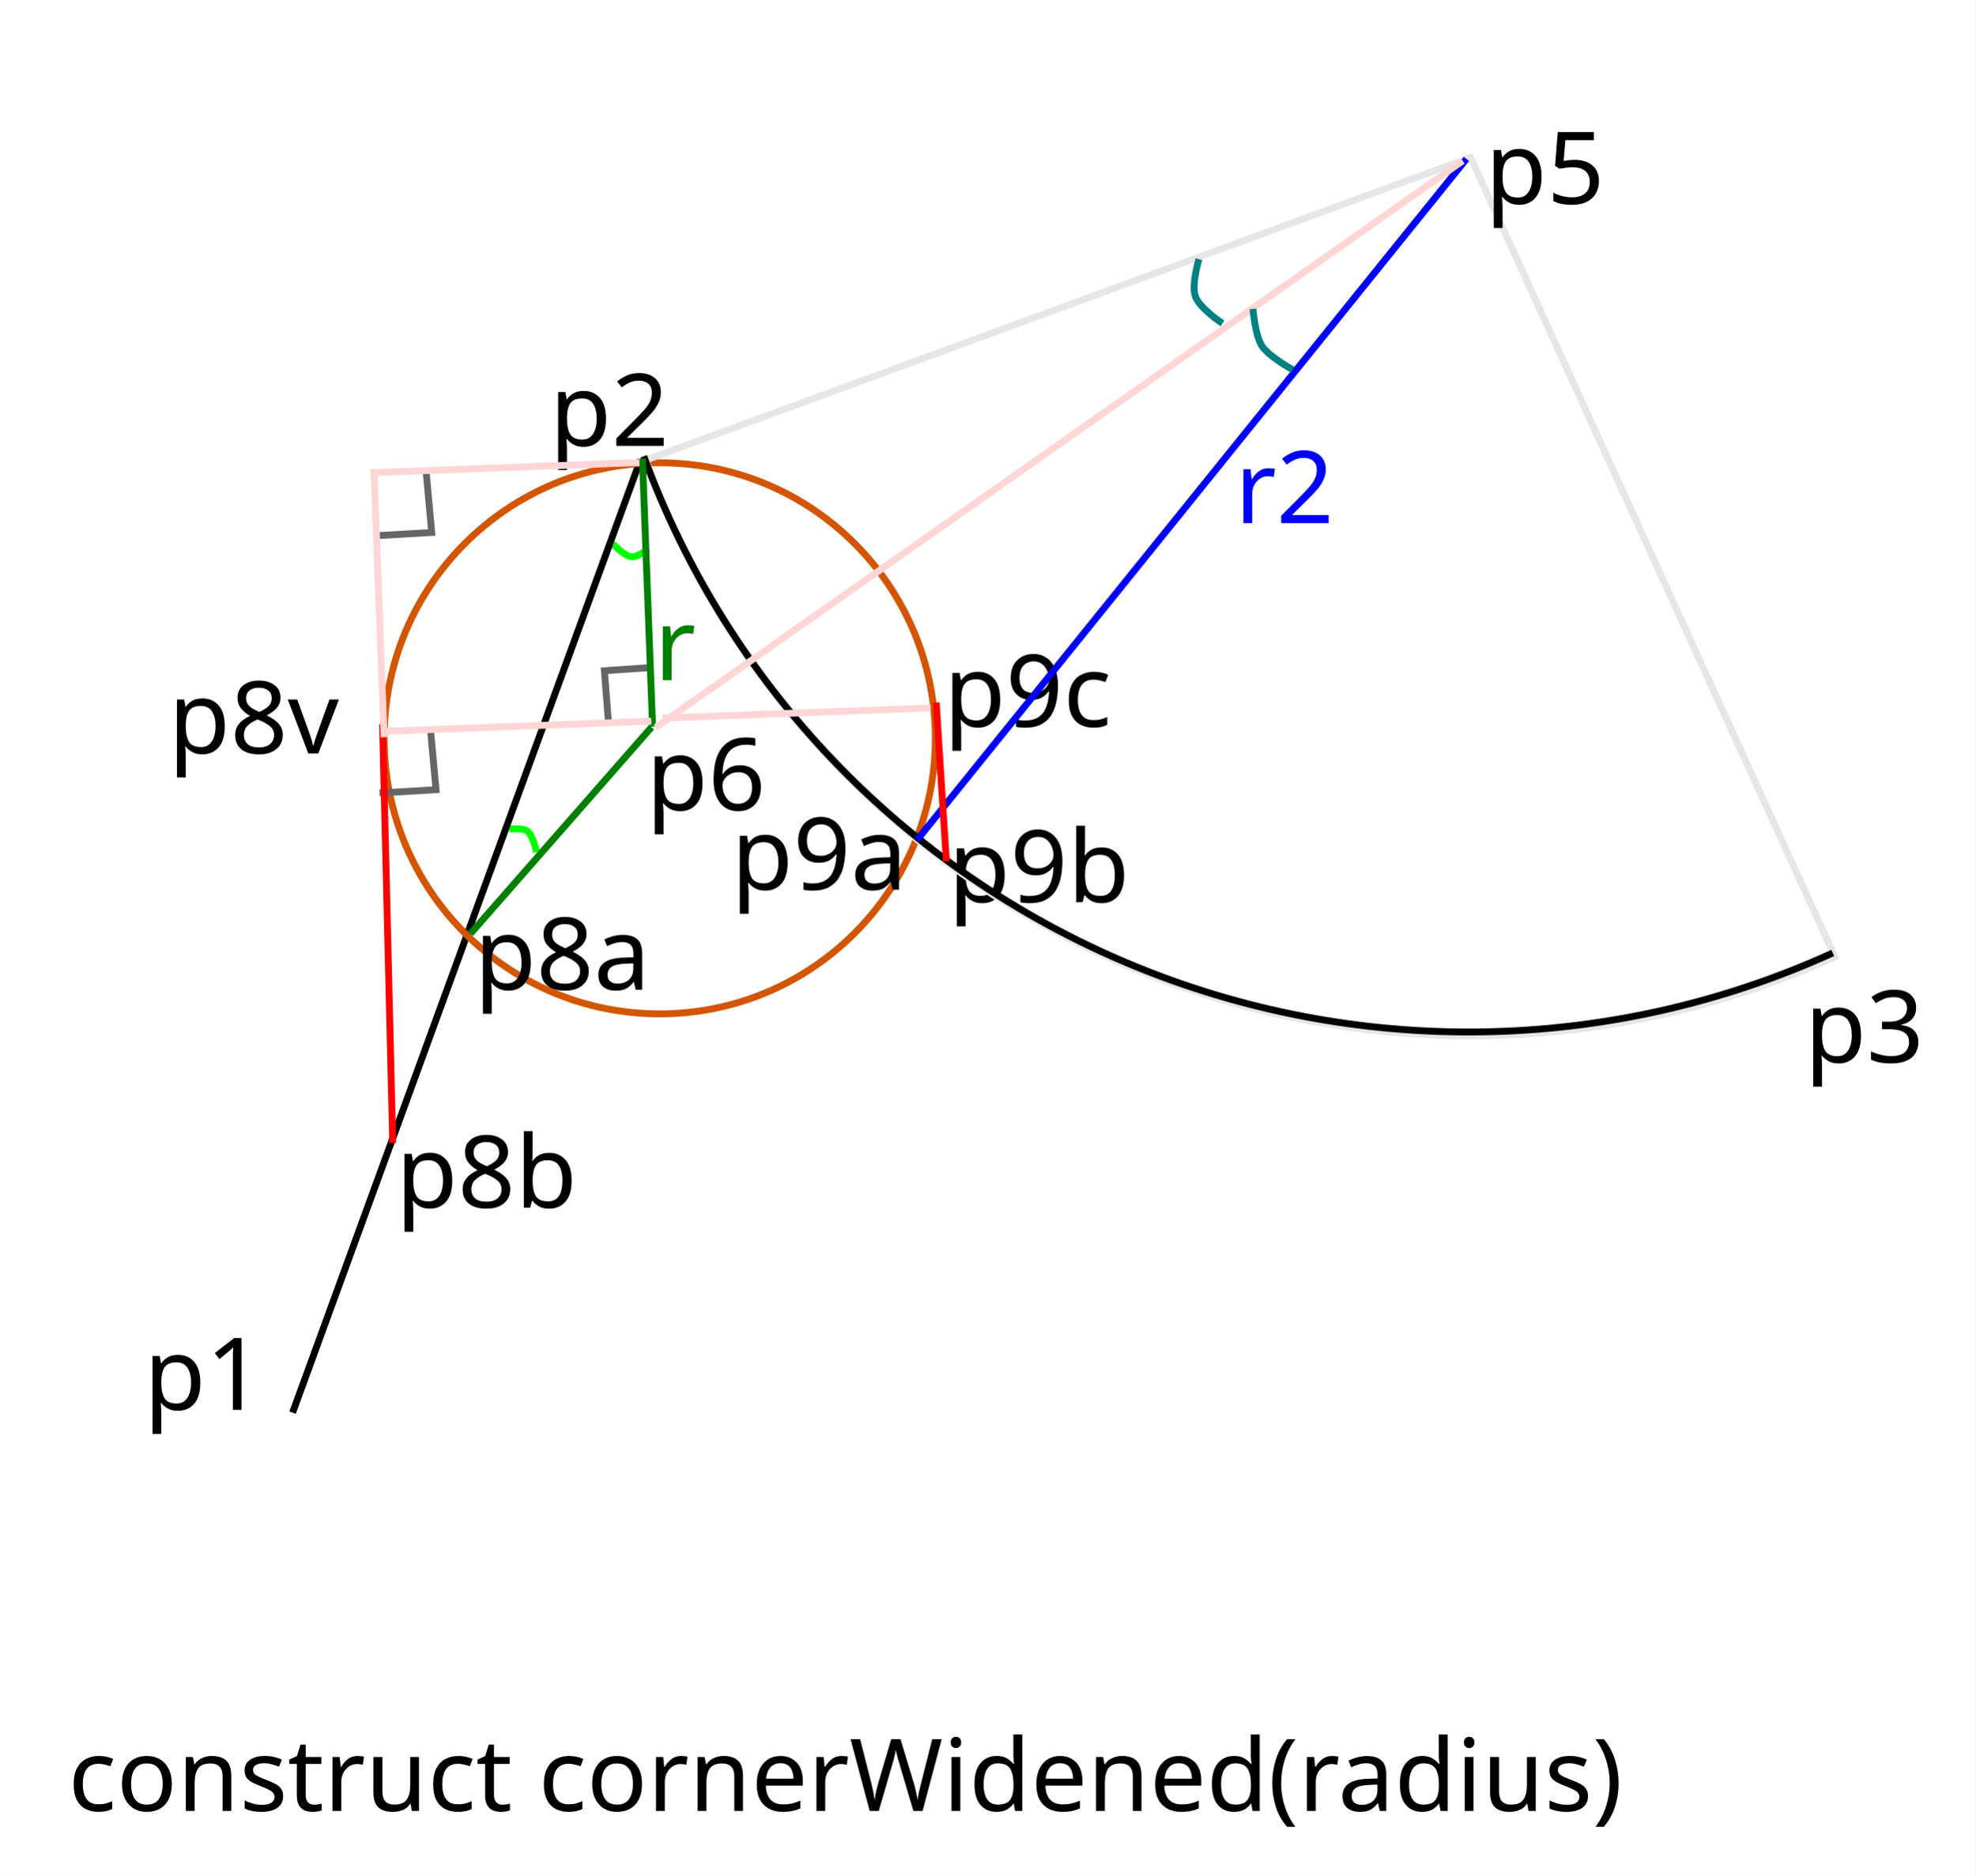
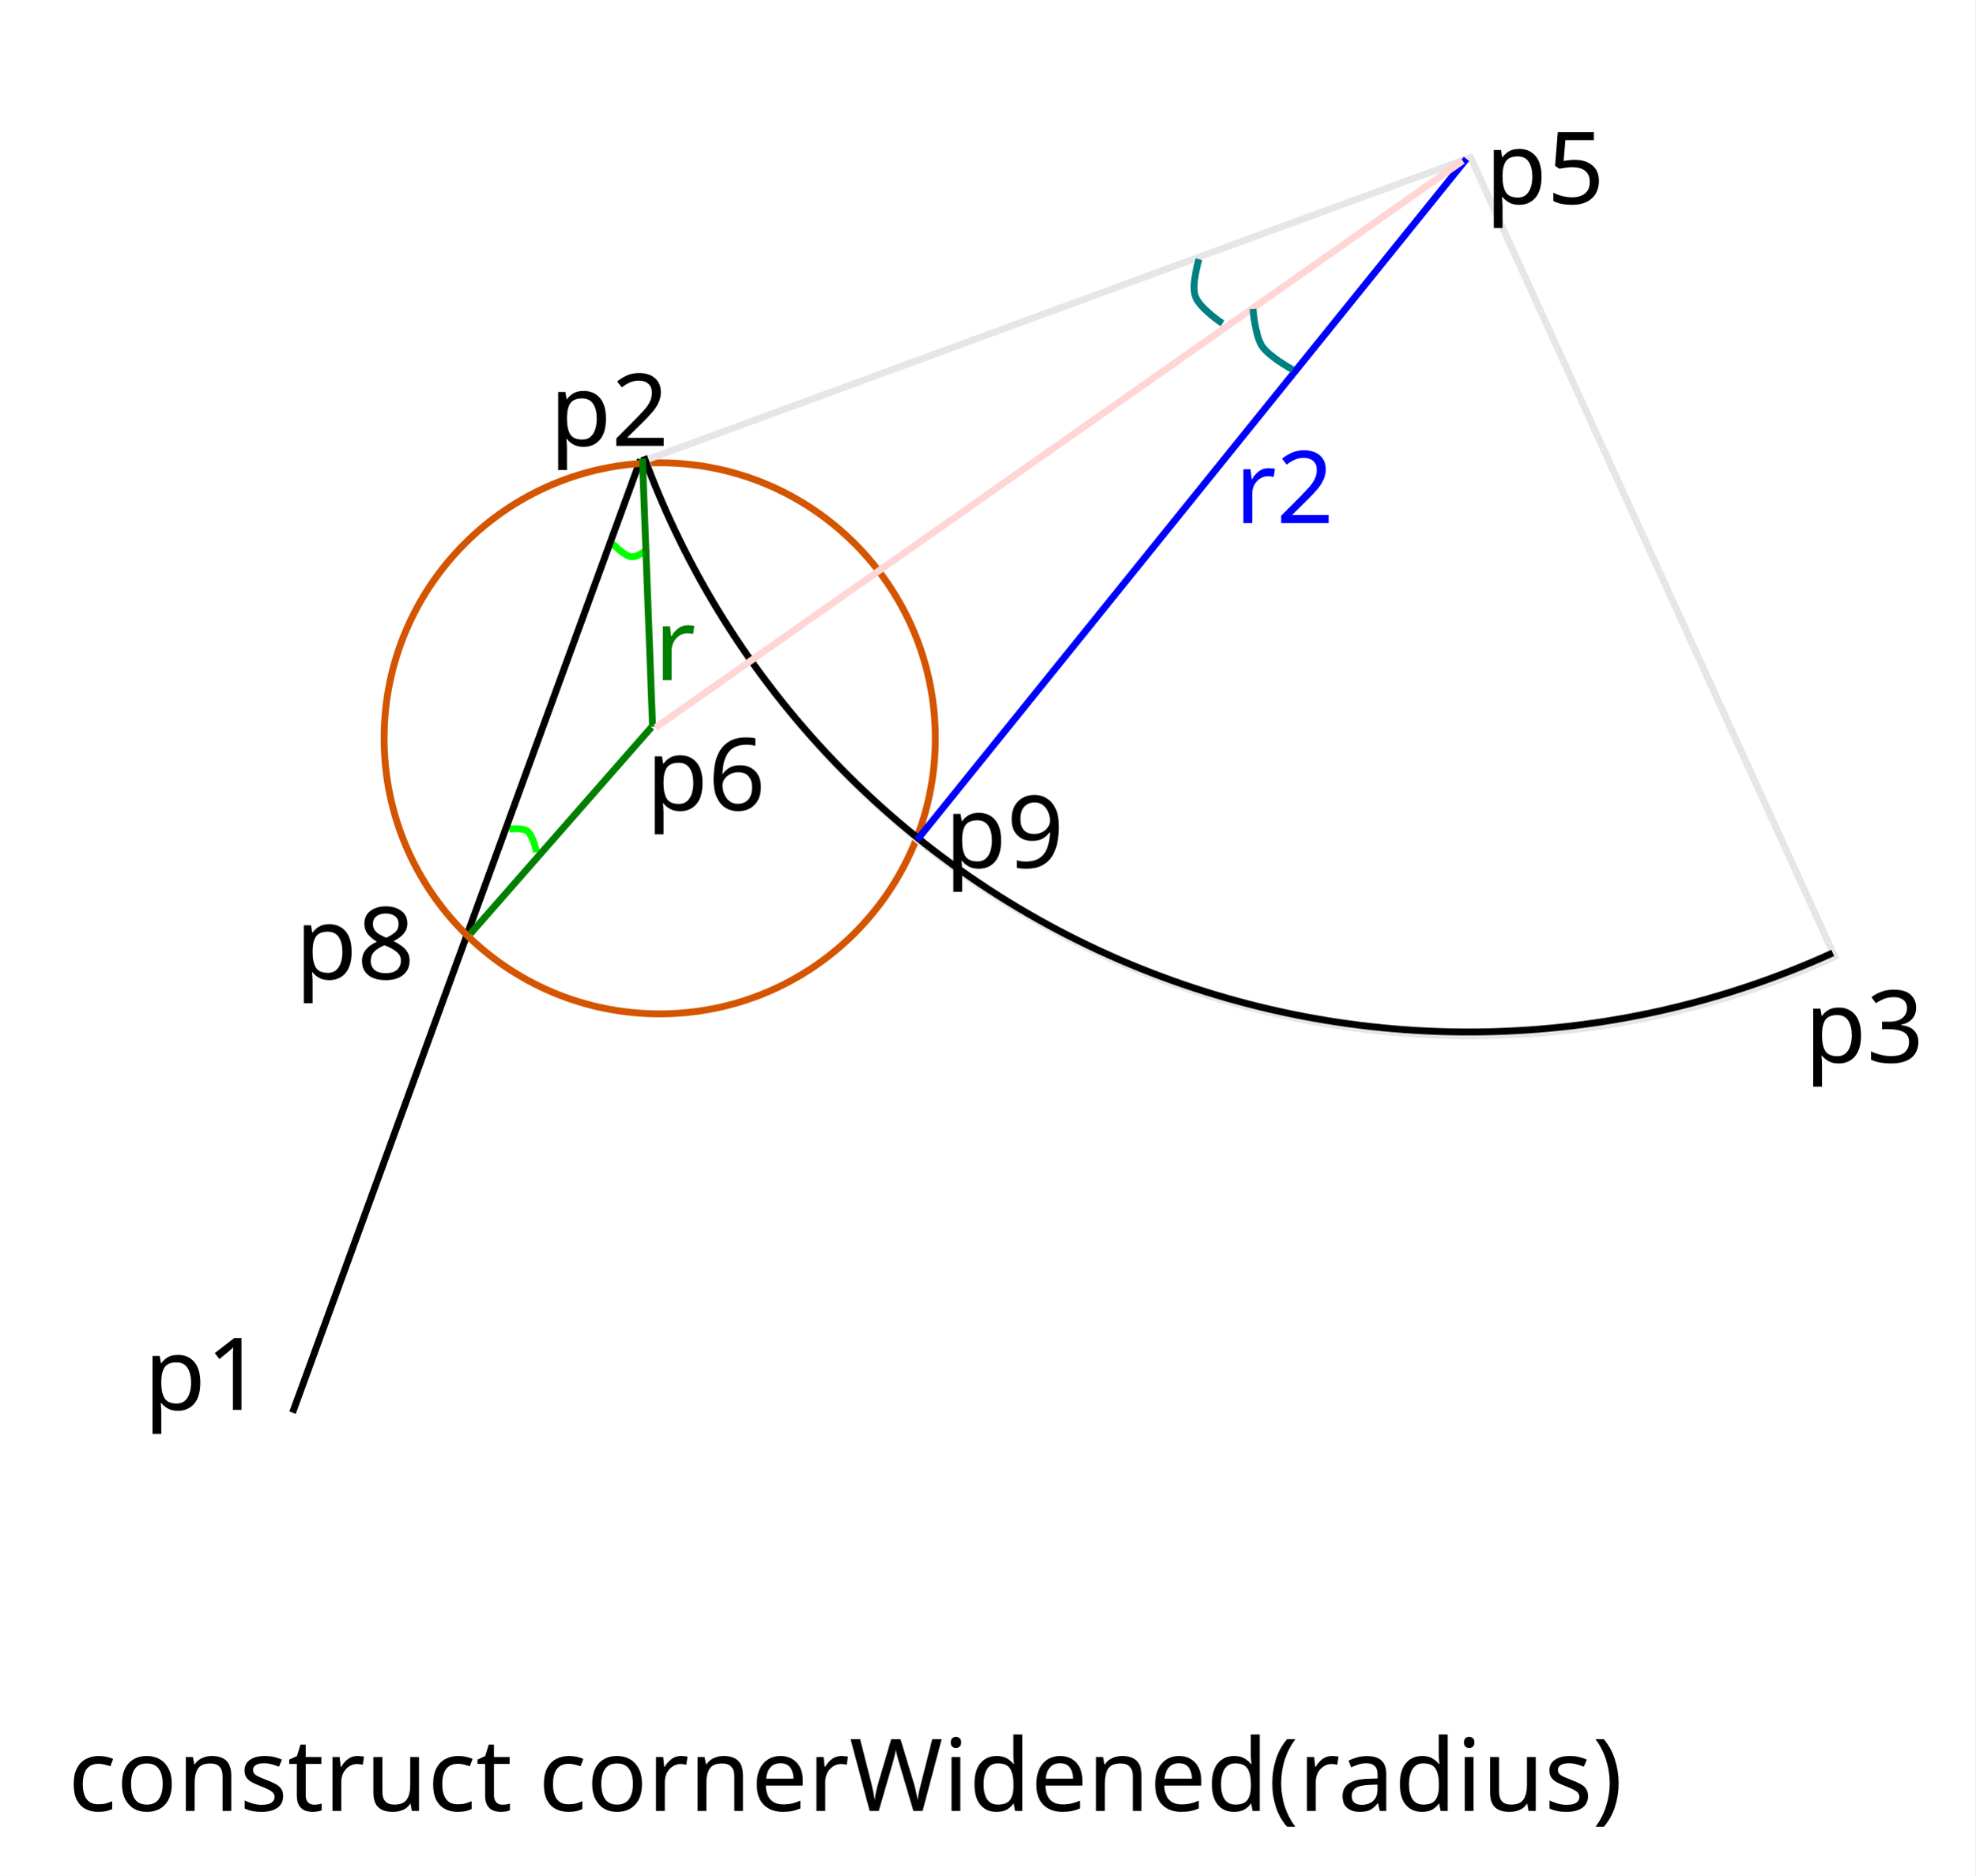
<svg xmlns="http://www.w3.org/2000/svg" width="288.04" height="273.622" viewBox="0 0 76.211 72.396" version="1.1" id="svg5">
  <defs id="defs2">
    <rect x="86.405" y="8251.748" width="70.081" height="57.682" id="rect2113-3-6-36" />
    <rect x="204.843" y="8338.396" width="83.853" height="42.639" id="rect2119-6-2-7" />
    <rect x="343.183" y="8353.117" width="64.675" height="45.493" id="rect2125-7-9-5" />
    <rect x="79.05" y="8300.684" width="282.307" height="47.641" id="rect1972-3-27-3" />
    <rect x="251.717" y="8436.273" width="62.168" height="32.45" id="rect9067-0-5" />
    <rect x="420.706" y="8448.941" width="77.717" height="48.312" id="rect9073-9-6" />
    <rect x="307.065" y="8197.744" width="48.525" height="24.999" id="rect2247-3-7-2" />
    <rect x="423.248" y="10177.365" width="36.096" height="24.909" id="rect3942-6-09" />
    <rect x="209.602" y="10739.295" width="58.999" height="31.362" id="rect3629-6" />
    <rect x="64.337" y="10503.036" width="33.572" height="27.716" id="rect3655-0" />
-     <rect x="209.602" y="10739.295" width="58.999" height="31.362" id="rect3629-6-2" />
-     <rect x="209.602" y="10739.295" width="58.999" height="31.362" id="rect3629-6-6" />
-     <rect x="64.337" y="10503.036" width="33.572" height="27.716" id="rect3655-0-7" />
-     <rect x="64.337" y="10503.036" width="33.572" height="27.716" id="rect3655-0-3" />
  </defs>
  <g id="layer1" transform="translate(-43.40973,-3806.534)">
    <rect style="fill:#ffffff;stroke:#ffffff;stroke-width:0.265" id="rect2407-5-3-6" width="75.946" height="72.131" x="43.542" y="3806.666" />
-     <text xml:space="preserve" transform="matrix(0.2645833,0,0,0.2645833,62.97604,1058.993)" id="text3653-0-5" style="font-size:14.667px;line-height:1.25;font-family:sans-serif;white-space:pre;shape-inside:url(#rect3655-0-7);display:inline">
-       <tspan x="64.336" y="10516.012" id="tspan12304">p9b</tspan>
-     </text>
-     <text xml:space="preserve" transform="matrix(0.2645833,0,0,0.2645833,62.80409,1052.22)" id="text3653-0-56" style="font-size:14.667px;line-height:1.25;font-family:sans-serif;white-space:pre;shape-inside:url(#rect3655-0-3);display:inline">
-       <tspan x="64.336" y="10516.012" id="tspan12306">p9c</tspan>
-     </text>
-     <path style="fill:none;stroke:#666666;stroke-width:0.265px;stroke-linecap:butt;stroke-linejoin:miter;stroke-opacity:1" d="m 57.886,3827.21 2.18,-0.127 -0.215,-2.345" id="path2251-0-8-3-4" />
    <path style="fill:none;stroke:#00ff00;stroke-width:0.265px;stroke-linecap:butt;stroke-linejoin:miter;stroke-opacity:1" d="m 63.056,3838.535 c 0,0 0.503,-0.067 0.69,0.069 0.243,0.176 0.364,0.823 0.364,0.823" id="path3718" />
    <path style="fill:none;stroke:#00ff00;stroke-width:0.265px;stroke-linecap:butt;stroke-linejoin:miter;stroke-opacity:1" d="m 68.41,3827.72 c 0,0 -0.394,0.32 -0.625,0.301 -0.299,-0.023 -0.74,-0.512 -0.74,-0.512" id="path3718-3" />
-     <path style="fill:none;stroke:#666666;stroke-width:0.265px;stroke-linecap:butt;stroke-linejoin:miter;stroke-opacity:1" d="m 68.388,3832.306 -1.659,0.112 0.164,2.073" id="path2251-0-8-3-0" />
    <path style="fill:none;stroke:#000000;stroke-width:0.265px;stroke-linecap:butt;stroke-linejoin:miter;stroke-opacity:1" d="m 54.697,3861.053 13.425,-36.784" id="path2057-6-5-8" />
    <text xml:space="preserve" transform="matrix(0.2645833,0,0,0.2645833,26.10219,1674.236)" id="text2111-2-4-7" style="font-size:14.667px;line-height:1.25;font-family:sans-serif;white-space:pre;shape-inside:url(#rect2113-3-6-36);display:inline">
-       <tspan x="86.404" y="8264.725" id="tspan12308">p1</tspan>
+       <tspan x="86.404" y="8264.725" id="tspan14435">p1</tspan>
    </text>
    <text xml:space="preserve" transform="matrix(0.2645833,0,0,0.2645833,10.41693,1614.108)" id="text2117-9-7-9" style="font-size:14.667px;line-height:1.25;font-family:sans-serif;white-space:pre;shape-inside:url(#rect2119-6-2-7);display:inline">
-       <tspan x="204.844" y="8351.371" id="tspan12310">p2</tspan>
+       <tspan x="204.844" y="8351.371" id="tspan14437">p2</tspan>
    </text>
    <text xml:space="preserve" transform="matrix(0.2645833,0,0,0.2645833,22.23988,1634.011)" id="text2123-1-4-2" style="font-size:14.667px;line-height:1.25;font-family:sans-serif;white-space:pre;shape-inside:url(#rect2125-7-9-5);display:inline">
-       <tspan x="343.182" y="8366.094" id="tspan12312">p3</tspan>
+       <tspan x="343.182" y="8366.094" id="tspan14439">p3</tspan>
    </text>
    <circle style="fill:none;stroke:#d45500;stroke-width:0.265" id="path2235-2-4-0" cx="68.864" cy="3835.028" r="10.634" />
-     <path style="fill:none;stroke:#666666;stroke-width:0.265px;stroke-linecap:butt;stroke-linejoin:miter;stroke-opacity:1" d="m 58.052,3837.138 2.18,-0.127 -0.215,-2.345" id="path2251-0-8-3" />
    <text xml:space="preserve" transform="matrix(0.2645833,0,0,0.2645833,25.12262,1676.768)" id="text1970-1-6-7" style="font-size:14.667px;line-height:1.25;font-family:sans-serif;white-space:pre;shape-inside:url(#rect1972-3-27-3);display:inline">
-       <tspan x="79.051" y="8313.66" id="tspan12314">construct cornerWidened(radius)</tspan>
+       <tspan x="79.051" y="8313.66" id="tspan14441">construct cornerWidened(radius)</tspan>
    </text>
    <path style="fill:none;stroke:#e6e6e6;stroke-width:0.265" id="path8778-88-5" d="m 114.206,3843.458 a 33.9,33.9 0 0 1 -27.124,0.43 33.9,33.9 0 0 1 -18.755,-19.599 l 31.824,-11.68 z" />
    <path style="fill:none;stroke:#000000;stroke-width:0.265" id="path8778-8-3-2" d="m 114.126,3843.311 a 33.9,33.9 0 0 1 -27.124,0.43 33.9,33.9 0 0 1 -18.755,-19.599" />
    <path style="fill:none;stroke:#0000ff;stroke-width:0.265px;stroke-linecap:butt;stroke-linejoin:miter;stroke-opacity:1" d="M 99.991,3812.667 78.791,3838.953" id="path9063-1-2" />
    <text xml:space="preserve" transform="matrix(0.2645833,0,0,0.2645833,24.45384,1591.192)" id="text9065-49-8" style="font-size:14.667px;line-height:1.25;font-family:sans-serif;white-space:pre;shape-inside:url(#rect9067-0-5);display:inline;fill:#0000ff">
-       <tspan x="251.717" y="8449.25" id="tspan12316">r2</tspan>
+       <tspan x="251.717" y="8449.25" id="tspan14443">r2</tspan>
    </text>
    <text xml:space="preserve" transform="matrix(0.2645833,0,0,0.2645833,-10.59635,1575.519)" id="text9071-2-9" style="font-size:14.667px;line-height:1.25;font-family:sans-serif;white-space:pre;shape-inside:url(#rect9073-9-6);display:inline">
-       <tspan x="420.705" y="8461.918" id="tspan12318">p5</tspan>
+       <tspan x="420.705" y="8461.918" id="tspan14445">p5</tspan>
    </text>
    <path style="fill:none;stroke:#008000;stroke-width:0.265px;stroke-linecap:butt;stroke-linejoin:miter;stroke-opacity:1" d="m 68.588,3834.575 -0.392,-10.345" id="path2243-5-6-3" />
    <text xml:space="preserve" transform="matrix(0.2645833,0,0,0.2645833,-12.59056,1660.363)" id="text2245-69-3-6" style="font-size:14.667px;line-height:1.25;font-family:sans-serif;white-space:pre;shape-inside:url(#rect2247-3-7-2);display:inline;fill:#008000">
-       <tspan x="307.064" y="8210.721" id="tspan12320">r</tspan>
+       <tspan x="307.064" y="8210.721" id="tspan14447">r</tspan>
    </text>
    <text xml:space="preserve" transform="matrix(0.2645833,0,0,0.2645833,-43.6431,1141.609)" id="text3940-1-4" style="font-size:14.667px;line-height:1.25;font-family:sans-serif;white-space:pre;shape-inside:url(#rect3942-6-09);display:inline">
-       <tspan x="423.248" y="10190.342" id="tspan12322">p6</tspan>
+       <tspan x="423.248" y="10190.342" id="tspan14449">p6</tspan>
    </text>
-     <text xml:space="preserve" transform="matrix(0.2645833,0,0,0.2645833,6.255539,999.8582)" id="text3627-4" style="font-size:14.667px;line-height:1.25;font-family:sans-serif;white-space:pre;shape-inside:url(#rect3629-6);display:inline">
-       <tspan x="209.602" y="10752.272" id="tspan12324">p8a</tspan>
+     <text xml:space="preserve" transform="matrix(0.2645833,0,0,0.2645833,-0.6560373,999.4514)" id="text3627-4" style="font-size:14.667px;line-height:1.25;font-family:sans-serif;white-space:pre;shape-inside:url(#rect3629-6);display:inline">
+       <tspan x="209.602" y="10752.272" id="tspan14451">p8</tspan>
    </text>
-     <text xml:space="preserve" transform="matrix(0.2645833,0,0,0.2645833,54.60262,1058.508)" id="text3653-0" style="font-size:14.667px;line-height:1.25;font-family:sans-serif;white-space:pre;shape-inside:url(#rect3655-0);display:inline">
-       <tspan x="64.336" y="10516.012" id="tspan12326">p9a</tspan>
+     <text xml:space="preserve" transform="matrix(0.2645833,0,0,0.2645833,62.83987,1057.663)" id="text3653-0" style="font-size:14.667px;line-height:1.25;font-family:sans-serif;white-space:pre;shape-inside:url(#rect3655-0);display:inline">
+       <tspan x="64.336" y="10516.012" id="tspan14453">p9</tspan>
    </text>
-     <path style="fill:none;stroke:#ff0000;stroke-width:0.265px;stroke-linecap:butt;stroke-linejoin:miter;stroke-opacity:1" d="m 58.561,3850.643 -0.392,-16.165" id="path2243-5-6-3-3" />
-     <path style="fill:none;stroke:#ffd5d5;stroke-width:0.265px;stroke-linecap:butt;stroke-linejoin:miter;stroke-opacity:1" d="m 68.539,3834.366 -10.345,0.392" id="path2243-5-6-3-1" />
    <path style="fill:none;stroke:#ffd5d5;stroke-width:0.265px;stroke-linecap:butt;stroke-linejoin:miter;stroke-opacity:1" d="m 68.707,3834.61 31.139,-21.871" id="path3580" />
    <path style="fill:none;stroke:#008080;stroke-width:0.265px;stroke-linecap:butt;stroke-linejoin:miter;stroke-opacity:1" d="m 89.67,3816.538 c 0,0 -0.3,0.985 -0.137,1.437 0.167,0.463 1.045,1.041 1.045,1.041" id="path3582" />
    <path style="fill:none;stroke:#008080;stroke-width:0.265px;stroke-linecap:butt;stroke-linejoin:miter;stroke-opacity:1" d="m 91.756,3818.456 c 0,0 0.077,1.017 0.343,1.427 0.272,0.42 1.19,0.918 1.19,0.918" id="path3584" />
    <path style="fill:none;stroke:#008000;stroke-width:0.265px;stroke-linecap:butt;stroke-linejoin:miter;stroke-opacity:1" d="m 61.56,3842.568 6.987,-7.97" id="path2243-5-6-3-6" />
-     <text xml:space="preserve" transform="matrix(0.2645833,0,0,0.2645833,3.226524,1008.271)" id="text3627-4-0" style="font-size:14.667px;line-height:1.25;font-family:sans-serif;white-space:pre;shape-inside:url(#rect3629-6-2);display:inline">
-       <tspan x="209.602" y="10752.272" id="tspan12328">p8b</tspan>
-     </text>
-     <text xml:space="preserve" transform="matrix(0.2645833,0,0,0.2645833,-5.55068,990.7372)" id="text3627-4-1" style="font-size:14.667px;line-height:1.25;font-family:sans-serif;white-space:pre;shape-inside:url(#rect3629-6-6);display:inline">
-       <tspan x="209.602" y="10752.272" id="tspan12330">p8v</tspan>
-     </text>
-     <path style="fill:none;stroke:#ffd5d5;stroke-width:0.265px;stroke-linecap:butt;stroke-linejoin:miter;stroke-opacity:1" d="m 68.081,3824.383 -10.345,0.392" id="path2243-5-6-3-1-5" />
-     <path style="fill:none;stroke:#ffd5d5;stroke-width:0.265px;stroke-linecap:butt;stroke-linejoin:miter;stroke-opacity:1" d="m 57.836,3824.643 0.392,10.345" id="path2243-5-6-3-1-5-5" />
-     <path style="fill:none;stroke:#ff0000;stroke-width:0.265px;stroke-linecap:butt;stroke-linejoin:miter;stroke-opacity:1" d="m 79.924,3839.776 -0.392,-6.131" id="path2243-5-6-3-3-3" />
-     <path style="fill:none;stroke:#ffd5d5;stroke-width:0.265px;stroke-linecap:butt;stroke-linejoin:miter;stroke-opacity:1" d="m 79.316,3833.855 -10.345,0.392" id="path2243-5-6-3-1-6" />
  </g>
</svg>
